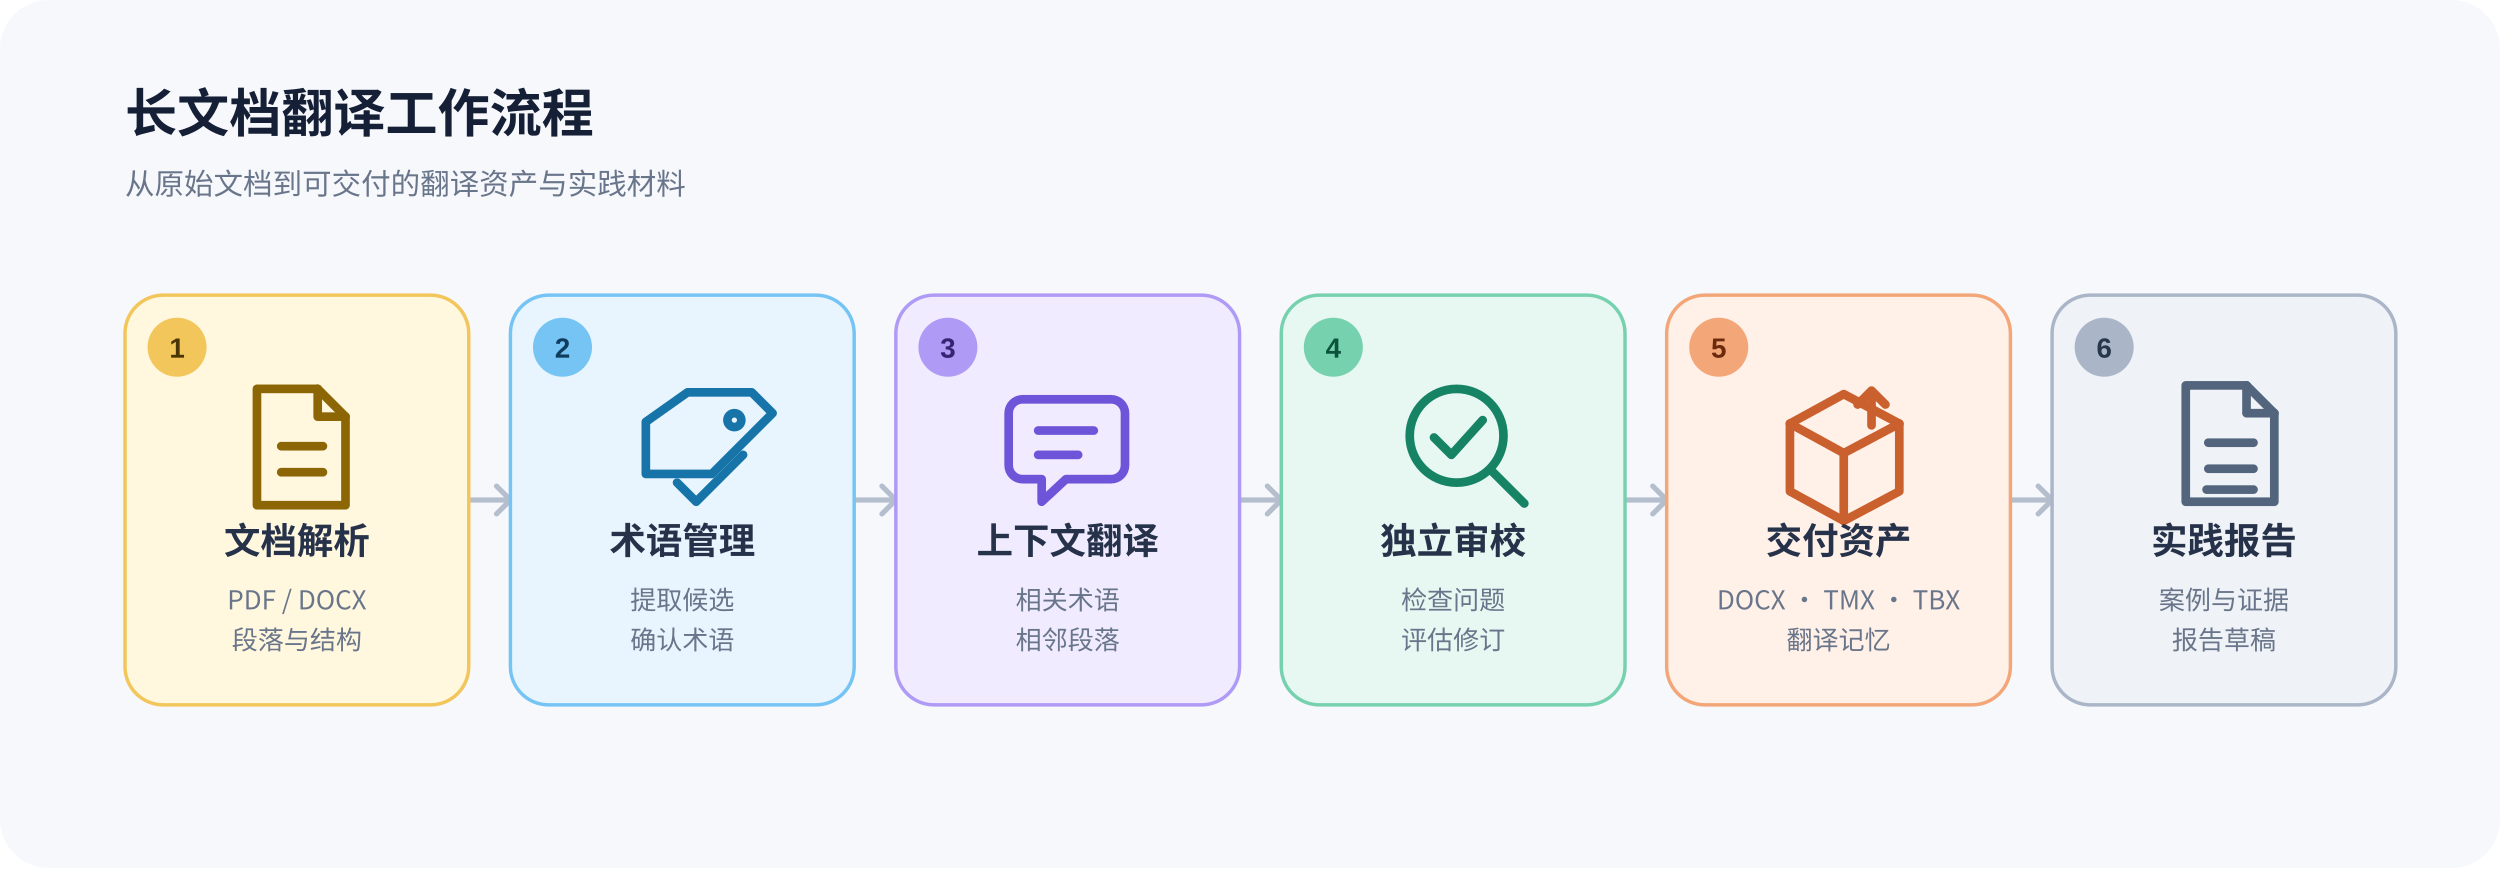
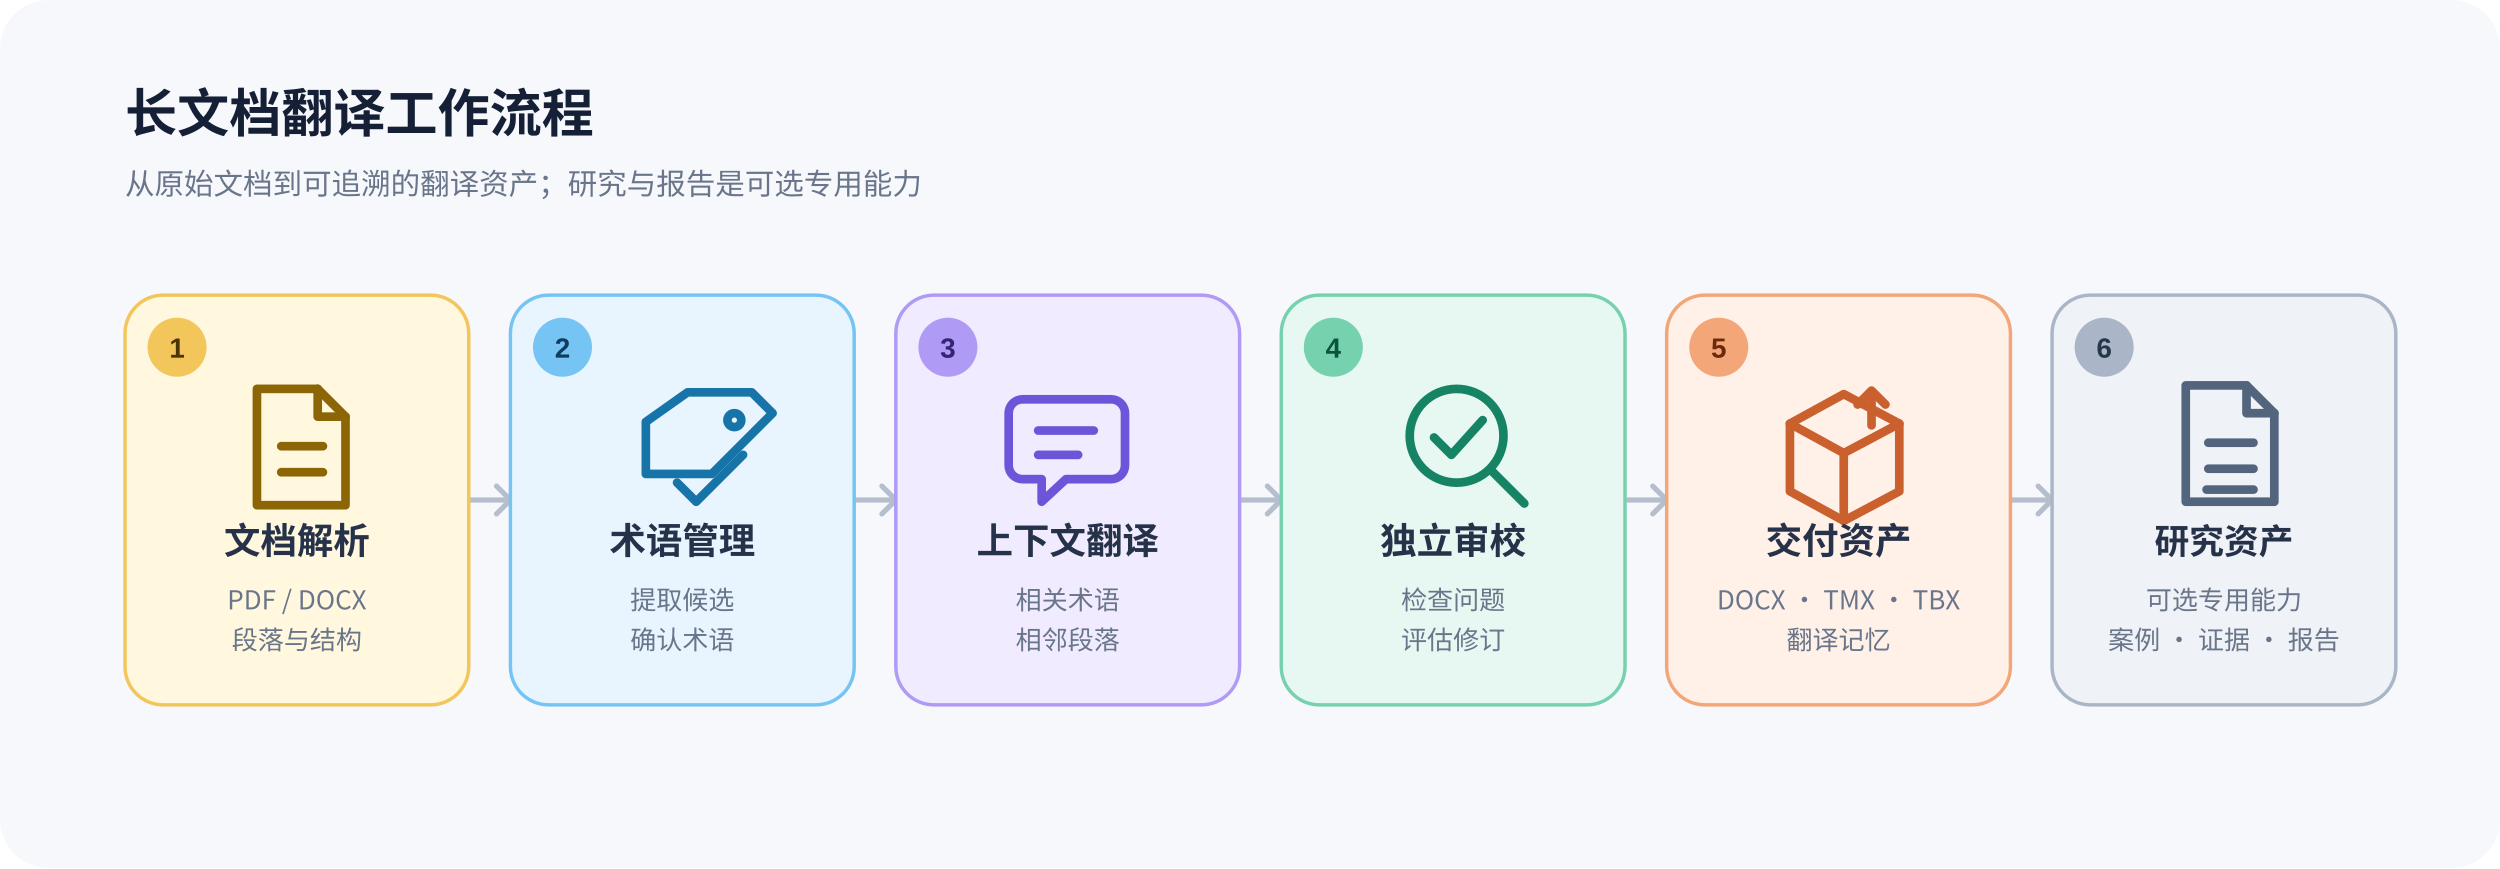
<svg xmlns="http://www.w3.org/2000/svg" width="1440" height="500" viewBox="0 0 1440 500" role="img" aria-labelledby="title desc">
  <rect width="1440" height="500" rx="28" fill="#F7F8FC" />
  <text x="72" y="76" fill="#152036" font-family="PingFang SC, Noto Sans CJK SC, Microsoft YaHei, sans-serif" font-size="30" font-weight="700">长文档翻译工作流程</text>
-   <text x="72" y="112" fill="#69758A" font-family="PingFang SC, Noto Sans CJK SC, Microsoft YaHei, sans-serif" font-size="17">从原始文档到可交付的翻译资产与实践材料</text>
+   <text x="72" y="112" fill="#69758A" font-family="PingFang SC, Noto Sans CJK SC, Microsoft YaHei, sans-serif" font-size="17">从原始文档到可追溯的翻译资产；研究与报告是可选专用能力</text>
  <g fill="none" stroke="#B4BECD" stroke-width="3" stroke-linecap="round" stroke-linejoin="round">
    <path d="M270 288H294" />
    <path d="M286 280L294 288 286 296" />
    <path d="M492 288H516" />
    <path d="M508 280L516 288 508 296" />
    <path d="M714 288H738" />
    <path d="M730 280L738 288 730 296" />
    <path d="M936 288H960" />
    <path d="M952 280L960 288 952 296" />
    <path d="M1158 288H1182" />
    <path d="M1174 280L1182 288 1174 296" />
  </g>
  <g transform="translate(72 170)">
    <rect width="198" height="236" rx="22" fill="#FFF7DE" stroke="#F2C65B" stroke-width="2" />
    <circle cx="30" cy="30" r="17" fill="#F2C65B" />
    <text x="30" y="36" text-anchor="middle" fill="#4A3504" font-family="Arial, sans-serif" font-size="16" font-weight="700">1</text>
    <g transform="translate(72 49)" fill="none" stroke="#8C6505" stroke-width="5" stroke-linecap="round" stroke-linejoin="round">
      <path d="M4 5H39L55 21V72H4Z" />
      <path d="M39 5V21H55" />
      <path d="M18 38H42M18 53H42" />
    </g>
    <text x="99" y="149" text-anchor="middle" fill="#26324A" font-family="PingFang SC, Noto Sans CJK SC, Microsoft YaHei, sans-serif" font-size="21" font-weight="700">文档解析</text>
    <text x="99" y="181" text-anchor="middle" fill="#69758A" font-family="PingFang SC, Noto Sans CJK SC, Microsoft YaHei, sans-serif" font-size="15">PDF / DOCX</text>
    <text x="99" y="204" text-anchor="middle" fill="#69758A" font-family="PingFang SC, Noto Sans CJK SC, Microsoft YaHei, sans-serif" font-size="15">段落与结构</text>
  </g>
  <g transform="translate(294 170)">
    <rect width="198" height="236" rx="22" fill="#E8F5FF" stroke="#75C4F3" stroke-width="2" />
    <circle cx="30" cy="30" r="17" fill="#75C4F3" />
    <text x="30" y="36" text-anchor="middle" fill="#103C5D" font-family="Arial, sans-serif" font-size="16" font-weight="700">2</text>
    <g transform="translate(73 51)" fill="none" stroke="#1774A8" stroke-width="5" stroke-linecap="round" stroke-linejoin="round">
      <path d="M5 22L29 5H66L78 17 43 52H5Z" />
      <circle cx="56" cy="21" r="4" />
      <path d="M23 57L34 68 61 41" />
    </g>
    <text x="99" y="149" text-anchor="middle" fill="#26324A" font-family="PingFang SC, Noto Sans CJK SC, Microsoft YaHei, sans-serif" font-size="21" font-weight="700">术语管理</text>
    <text x="99" y="181" text-anchor="middle" fill="#69758A" font-family="PingFang SC, Noto Sans CJK SC, Microsoft YaHei, sans-serif" font-size="15">提取候选</text>
    <text x="99" y="204" text-anchor="middle" fill="#69758A" font-family="PingFang SC, Noto Sans CJK SC, Microsoft YaHei, sans-serif" font-size="15">确认术语</text>
  </g>
  <g transform="translate(516 170)">
    <rect width="198" height="236" rx="22" fill="#F0EBFF" stroke="#AF9AF5" stroke-width="2" />
    <circle cx="30" cy="30" r="17" fill="#AF9AF5" />
    <text x="30" y="36" text-anchor="middle" fill="#352472" font-family="Arial, sans-serif" font-size="16" font-weight="700">3</text>
    <g transform="translate(66 49)" fill="none" stroke="#6E54D8" stroke-width="5" stroke-linecap="round" stroke-linejoin="round">
      <path d="M7 11H58A8 8 0 0 1 66 19V49A8 8 0 0 1 58 57H32L18 70V57H7A8 8 0 0 1-1 49V19A8 8 0 0 1 7 11Z" />
      <path d="M16 29H48M16 43H39" />
    </g>
    <text x="99" y="149" text-anchor="middle" fill="#26324A" font-family="PingFang SC, Noto Sans CJK SC, Microsoft YaHei, sans-serif" font-size="21" font-weight="700">上下文翻译</text>
    <text x="99" y="181" text-anchor="middle" fill="#69758A" font-family="PingFang SC, Noto Sans CJK SC, Microsoft YaHei, sans-serif" font-size="15">相关术语</text>
    <text x="99" y="204" text-anchor="middle" fill="#69758A" font-family="PingFang SC, Noto Sans CJK SC, Microsoft YaHei, sans-serif" font-size="15">相邻段落</text>
  </g>
  <g transform="translate(738 170)">
    <rect width="198" height="236" rx="22" fill="#E7F8F2" stroke="#76D1AF" stroke-width="2" />
    <circle cx="30" cy="30" r="17" fill="#76D1AF" />
    <text x="30" y="36" text-anchor="middle" fill="#0B533A" font-family="Arial, sans-serif" font-size="16" font-weight="700">4</text>
    <g transform="translate(70 48)" fill="none" stroke="#168364" stroke-width="5" stroke-linecap="round" stroke-linejoin="round">
      <circle cx="31" cy="33" r="27" />
      <path d="M52 54L70 72M18 34L28 44 46 24" />
    </g>
    <text x="99" y="149" text-anchor="middle" fill="#26324A" font-family="PingFang SC, Noto Sans CJK SC, Microsoft YaHei, sans-serif" font-size="21" font-weight="700">独立审校</text>
    <text x="99" y="181" text-anchor="middle" fill="#69758A" font-family="PingFang SC, Noto Sans CJK SC, Microsoft YaHei, sans-serif" font-size="15">检查问题</text>
    <text x="99" y="204" text-anchor="middle" fill="#69758A" font-family="PingFang SC, Noto Sans CJK SC, Microsoft YaHei, sans-serif" font-size="15">评估修订</text>
  </g>
  <g transform="translate(960 170)">
    <rect width="198" height="236" rx="22" fill="#FFF0E8" stroke="#F3A678" stroke-width="2" />
    <circle cx="30" cy="30" r="17" fill="#F3A678" />
    <text x="30" y="36" text-anchor="middle" fill="#6A2A0B" font-family="Arial, sans-serif" font-size="16" font-weight="700">5</text>
    <g transform="translate(67 49)" fill="none" stroke="#C9602E" stroke-width="5" stroke-linecap="round" stroke-linejoin="round">
      <path d="M4 25L35 8 67 25V64L35 81 4 64Z" />
      <path d="M4 25L35 42 67 25M35 42V81" />
      <path d="M51 6V26M43 14L51 6 59 14" />
    </g>
    <text x="99" y="149" text-anchor="middle" fill="#26324A" font-family="PingFang SC, Noto Sans CJK SC, Microsoft YaHei, sans-serif" font-size="21" font-weight="700">交付资产</text>
    <text x="99" y="181" text-anchor="middle" fill="#69758A" font-family="PingFang SC, Noto Sans CJK SC, Microsoft YaHei, sans-serif" font-size="15">DOCX · TMX · TBX</text>
    <text x="99" y="204" text-anchor="middle" fill="#69758A" font-family="PingFang SC, Noto Sans CJK SC, Microsoft YaHei, sans-serif" font-size="15">翻译记忆</text>
  </g>
  <g transform="translate(1182 170)">
    <rect width="198" height="236" rx="22" fill="#EFF2F7" stroke="#AAB6C8" stroke-width="2" />
    <circle cx="30" cy="30" r="17" fill="#AAB6C8" />
    <text x="30" y="36" text-anchor="middle" fill="#26364B" font-family="Arial, sans-serif" font-size="16" font-weight="700">6</text>
    <g transform="translate(73 47)" fill="none" stroke="#52657C" stroke-width="5" stroke-linecap="round" stroke-linejoin="round">
      <path d="M4 5H39L55 21V72H4Z" />
      <path d="M39 5V21H55M17 38H43M17 53H43" />
      <path d="M16 65L43 65" />
    </g>
-     <text x="99" y="149" text-anchor="middle" fill="#26324A" font-family="PingFang SC, Noto Sans CJK SC, Microsoft YaHei, sans-serif" font-size="21" font-weight="700">实践报告</text>
-     <text x="99" y="181" text-anchor="middle" fill="#69758A" font-family="PingFang SC, Noto Sans CJK SC, Microsoft YaHei, sans-serif" font-size="15">案例与证据</text>
-     <text x="99" y="204" text-anchor="middle" fill="#69758A" font-family="PingFang SC, Noto Sans CJK SC, Microsoft YaHei, sans-serif" font-size="15">报告草稿</text>
+     <text x="99" y="149" text-anchor="middle" fill="#26324A" font-family="PingFang SC, Noto Sans CJK SC, Microsoft YaHei, sans-serif" font-size="20" font-weight="700">研究资产</text>
+     <text x="99" y="181" text-anchor="middle" fill="#69758A" font-family="PingFang SC, Noto Sans CJK SC, Microsoft YaHei, sans-serif" font-size="15">可选专用能力</text>
+     <text x="99" y="204" text-anchor="middle" fill="#69758A" font-family="PingFang SC, Noto Sans CJK SC, Microsoft YaHei, sans-serif" font-size="15">案例 · 证据 · 报告</text>
  </g>
</svg>
